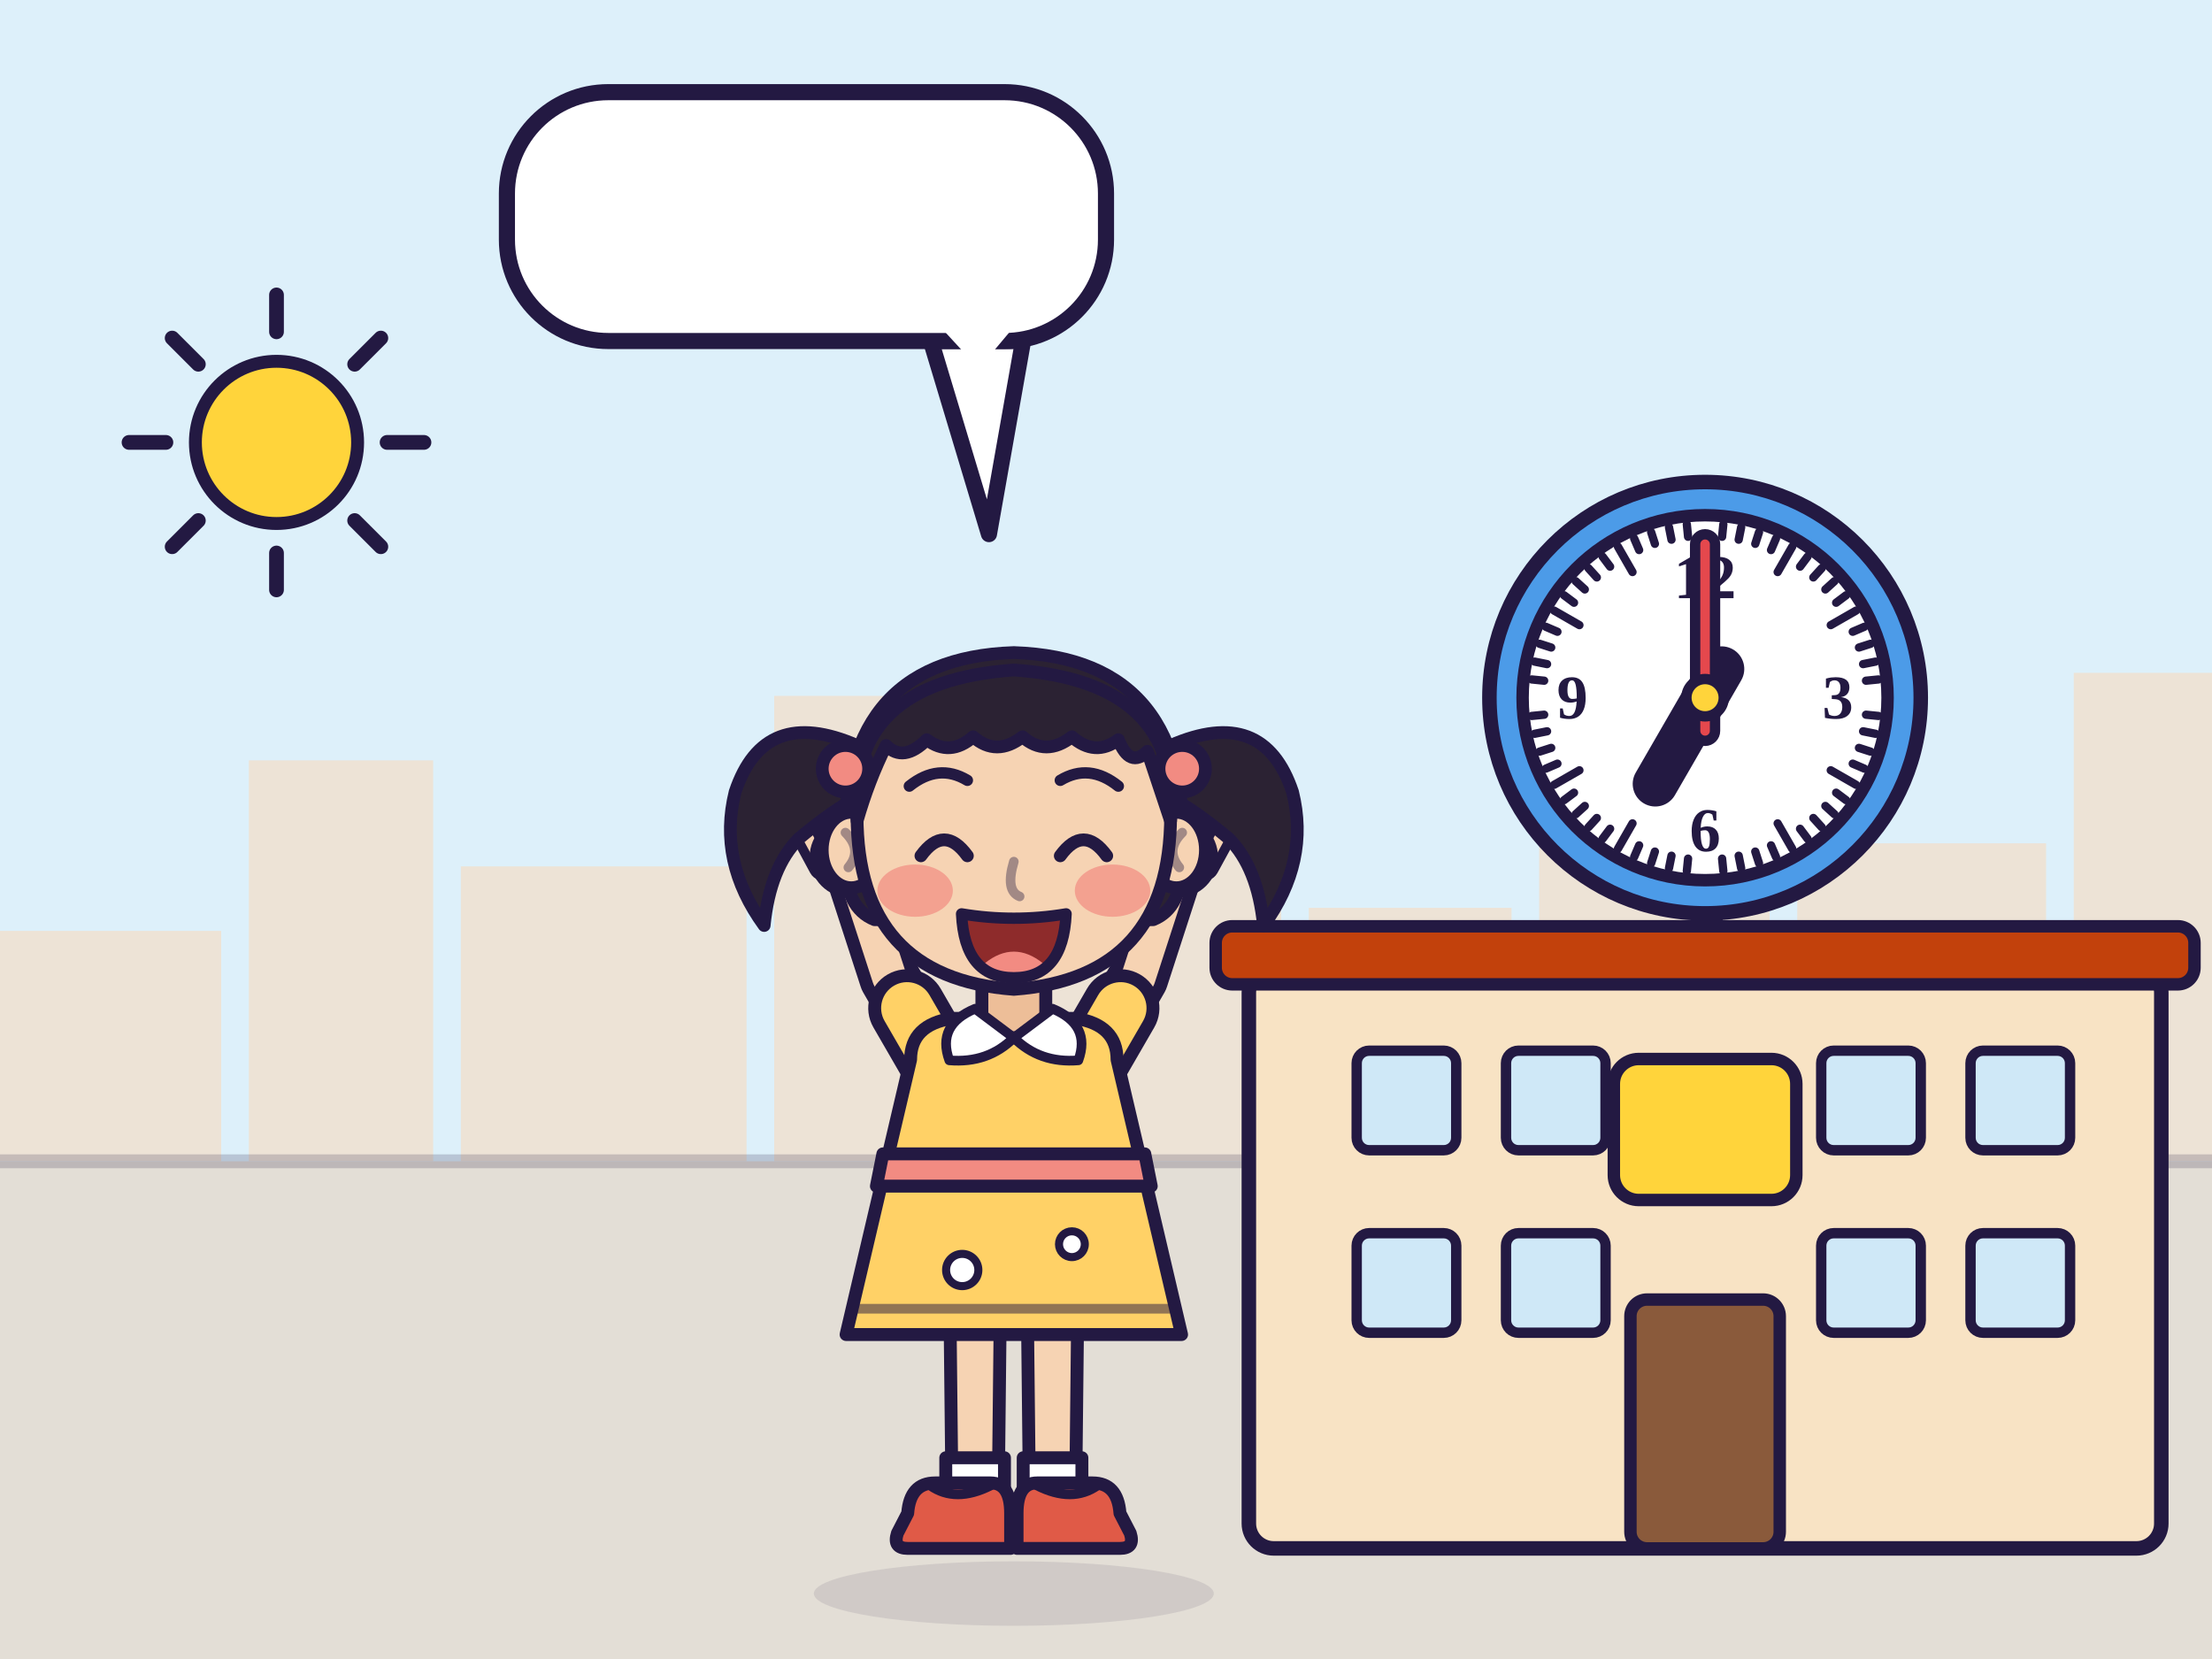
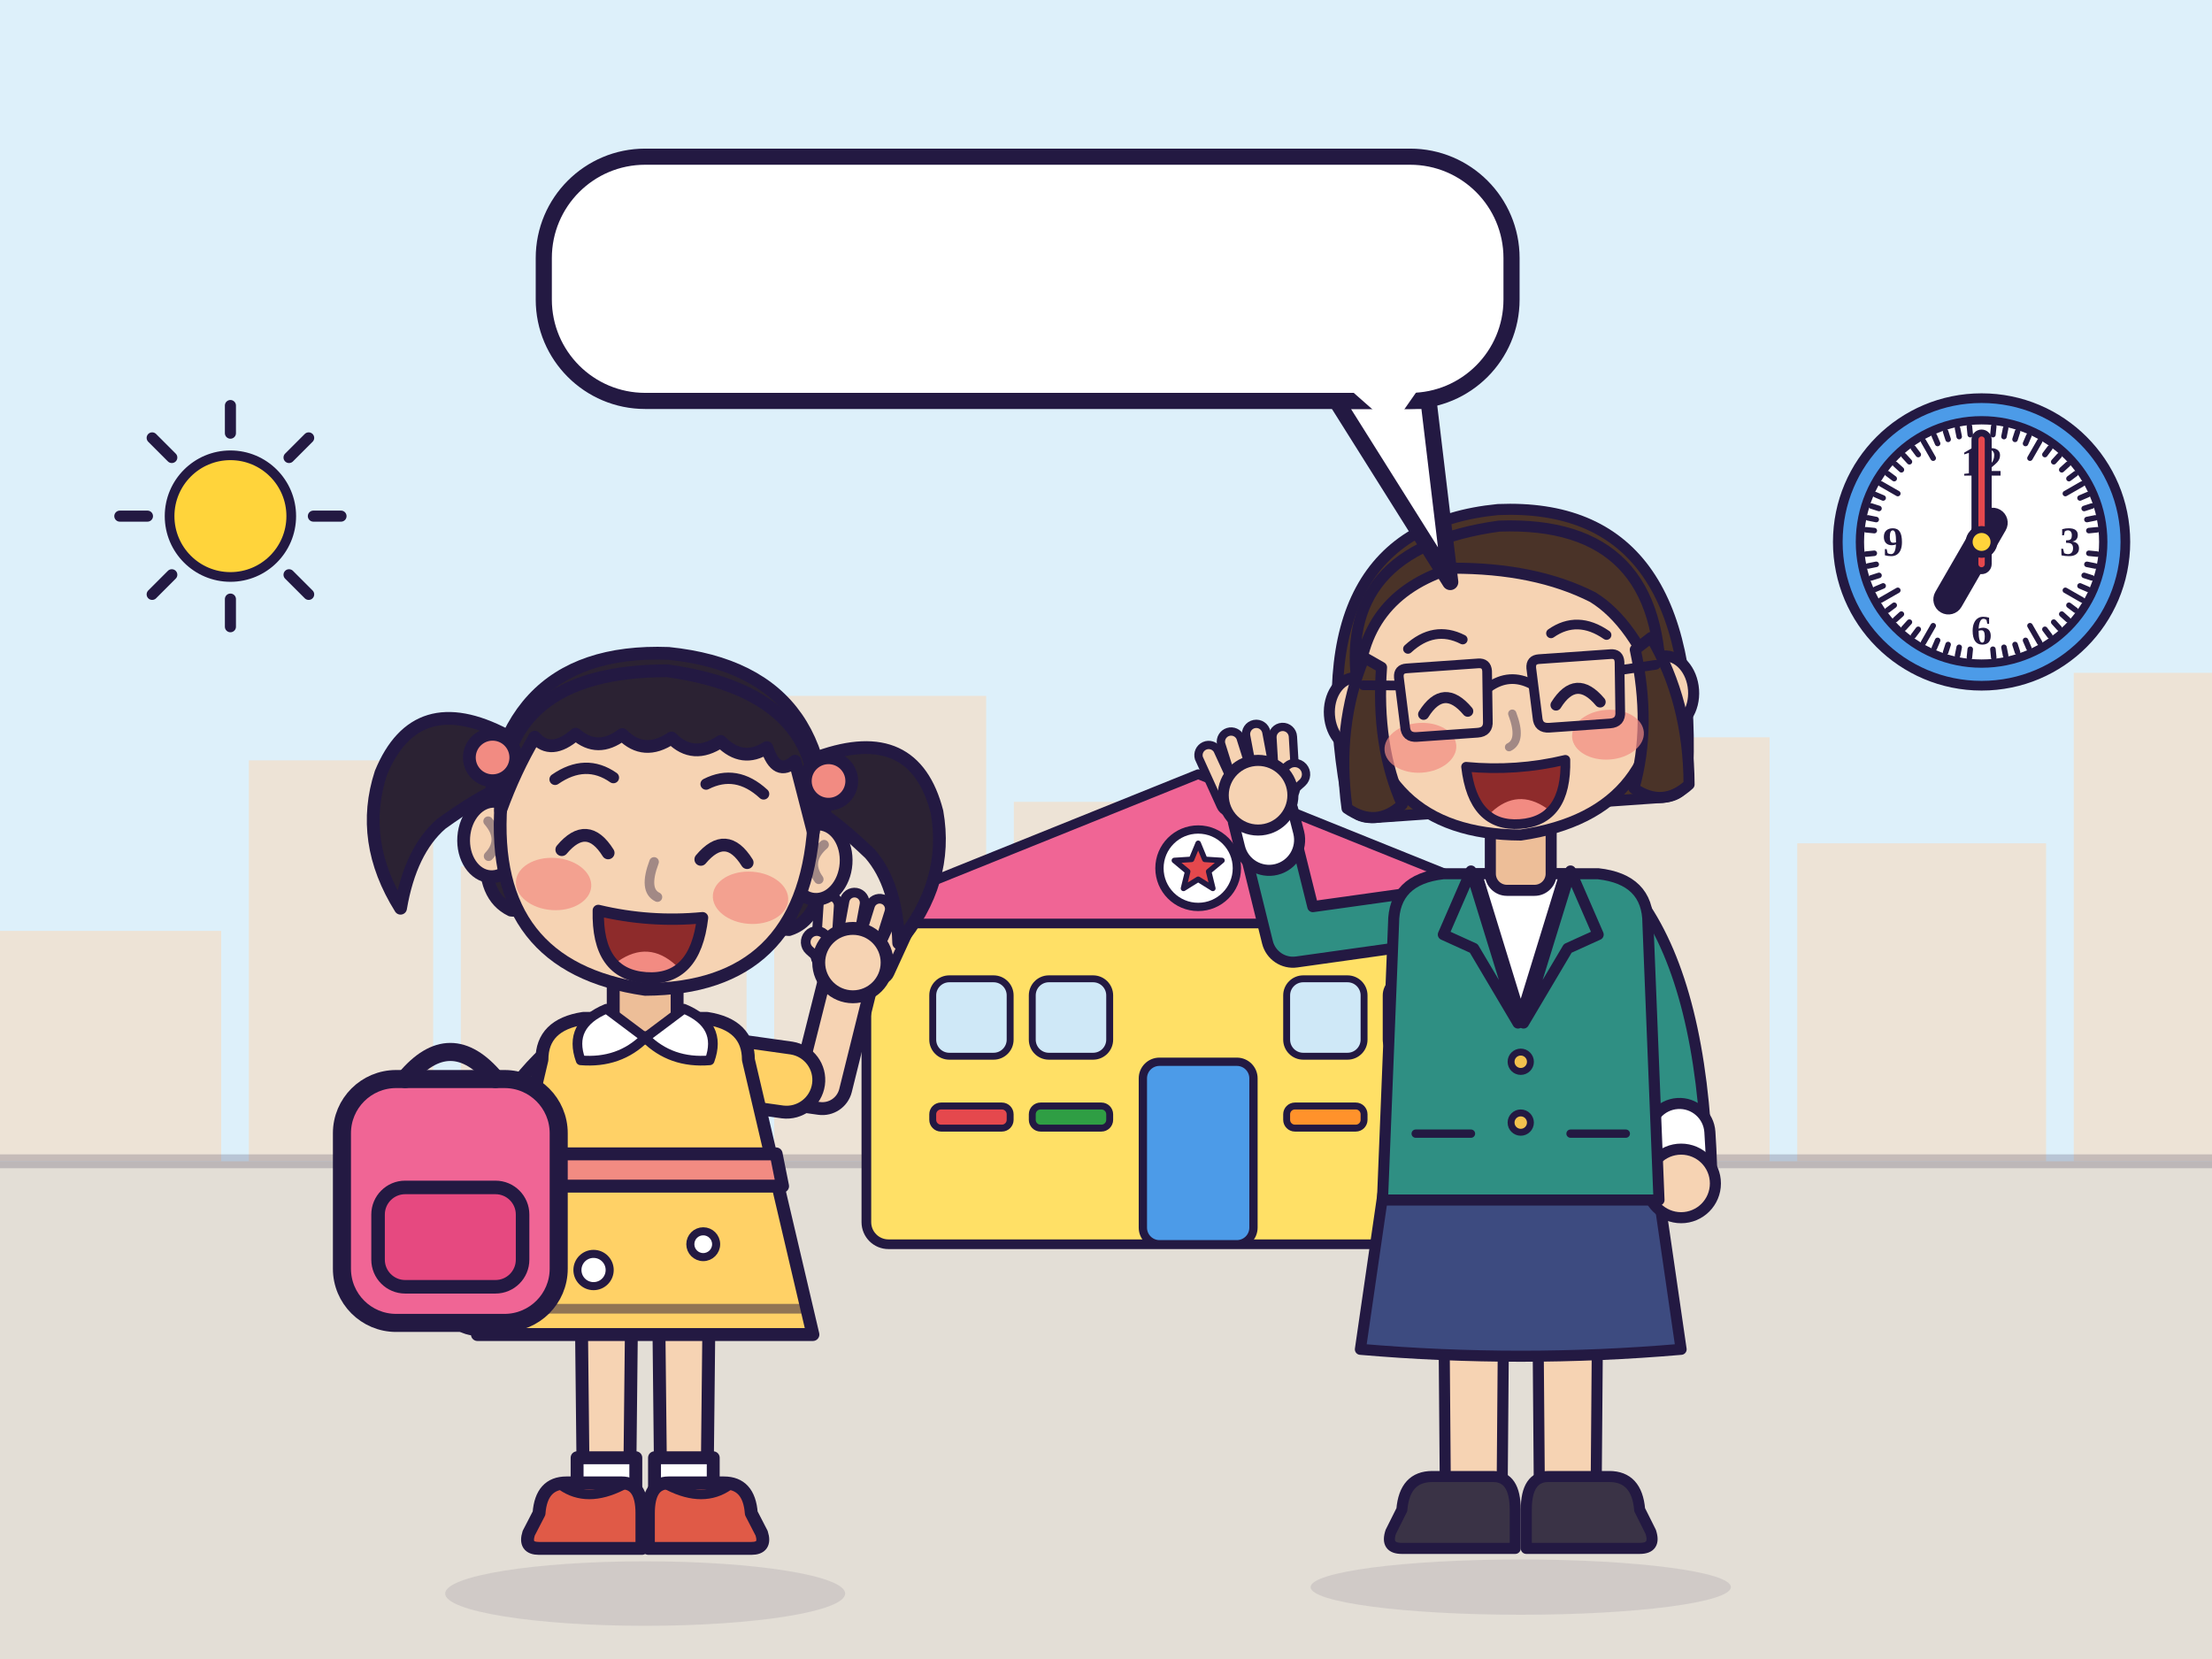
- <svg xmlns="http://www.w3.org/2000/svg" viewBox="0 0 480 360" role="img" aria-label="At 7 o'clock, the sun just up, Little Sister is the first to arrive at the still-empty school: &quot;我早！&quot;">
+ <svg xmlns="http://www.w3.org/2000/svg" viewBox="0 0 480 360" role="img" aria-label="Seven o’clock at the still-empty school gate; the teacher smiles at Little Sister, the first to arrive: &quot;你今天很早！&quot;">
  <g stroke="#231942" stroke-width="3.5" stroke-linejoin="round" stroke-linecap="round">
    <rect x="0" y="0" width="480" height="360" fill="#DDF0FA" stroke="none" />
    <rect x="0" y="202" width="48" height="50" fill="#EDE3D6" stroke="none" />
    <rect x="54" y="165" width="40" height="87" fill="#EDE3D6" stroke="none" />
    <rect x="100" y="188" width="62" height="64" fill="#EDE3D6" stroke="none" />
    <rect x="168" y="151" width="46" height="101" fill="#EDE3D6" stroke="none" />
    <rect x="220" y="174" width="58" height="78" fill="#EDE3D6" stroke="none" />
    <rect x="284" y="197" width="44" height="55" fill="#EDE3D6" stroke="none" />
    <rect x="334" y="160" width="50" height="92" fill="#EDE3D6" stroke="none" />
    <rect x="390" y="183" width="54" height="69" fill="#EDE3D6" stroke="none" />
    <rect x="450" y="146" width="30" height="106" fill="#EDE3D6" stroke="none" />
    <rect x="0" y="252" width="480" height="108" fill="#E3DED6" stroke="none" />
    <path d="M0 252L480 252" fill="none" stroke-width="3" opacity="0.2" />
-     <g transform="translate(370 336) scale(0.9 0.9)">
-       <g class="prop p-school">
-         <rect x="-2" y="-230" width="5" height="92" rx="2" fill="#868E96" stroke-width="2.5" />
-         <path d="M3-228L42-220L3-206Z" fill="#E5484D" stroke-width="2.5" />
-         <rect x="-110" y="-140" width="220" height="140" rx="6" fill="#F8E3C4" />
-         <rect x="-118" y="-150" width="236" height="14" rx="4" fill="#C2410C" stroke-width="3" />
-         <rect x="-84" y="-120" width="24" height="24" rx="3" fill="#CFE8F7" stroke-width="2.5" />
-         <rect x="-84" y="-76" width="24" height="24" rx="3" fill="#CFE8F7" stroke-width="2.5" />
-         <rect x="-48" y="-120" width="24" height="24" rx="3" fill="#CFE8F7" stroke-width="2.5" />
-         <rect x="-48" y="-76" width="24" height="24" rx="3" fill="#CFE8F7" stroke-width="2.5" />
-         <rect x="28" y="-120" width="24" height="24" rx="3" fill="#CFE8F7" stroke-width="2.5" />
-         <rect x="28" y="-76" width="24" height="24" rx="3" fill="#CFE8F7" stroke-width="2.5" />
-         <rect x="64" y="-120" width="24" height="24" rx="3" fill="#CFE8F7" stroke-width="2.5" />
-         <rect x="64" y="-76" width="24" height="24" rx="3" fill="#CFE8F7" stroke-width="2.5" />
-         <rect x="-18" y="-60" width="36" height="60" rx="4" fill="#8A5A3B" stroke-width="3" />
-         <rect x="-22" y="-118" width="44" height="34" rx="6" fill="#FFD43B" stroke-width="3" />
-       </g>
-     </g>
-     <g transform="translate(370 200) scale(0.9 0.9)">
-       <g class="prop p-clock target">
+     <g transform="translate(260 270) scale(0.6 0.6)">
+       <g class="prop p-school-small">
+         <rect x="-120" y="-120" width="240" height="120" rx="8" fill="#FFE066" />
+         <path d="M-134-116L0-170L134-116Z" fill="#F06595" />
+         <circle cx="0" cy="-136" r="14" fill="#FFFFFF" stroke-width="3" />
+         <path d="M0-145L2.4-139.2L8.6-138.8L3.8-134.8L5.3-128.7L0-132L-5.3-128.7L-3.8-134.8L-8.6-138.8L-2.4-139.2Z" fill="#E5484D" stroke-width="2" />
+         <rect x="-96" y="-96" width="28" height="28" rx="6" fill="#CFE8F7" stroke-width="2.5" />
+         <rect x="-60" y="-96" width="28" height="28" rx="6" fill="#CFE8F7" stroke-width="2.5" />
+         <rect x="32" y="-96" width="28" height="28" rx="6" fill="#CFE8F7" stroke-width="2.5" />
+         <rect x="68" y="-96" width="28" height="28" rx="6" fill="#CFE8F7" stroke-width="2.5" />
+         <rect x="-20" y="-66" width="40" height="66" rx="6" fill="#4C9BE8" stroke-width="3" />
+         <rect x="-96" y="-50" width="28" height="8" rx="3" fill="#E5484D" stroke-width="2.5" />
+         <rect x="-60" y="-50" width="28" height="8" rx="3" fill="#2F9E44" stroke-width="2.5" />
+         <rect x="32" y="-50" width="28" height="8" rx="3" fill="#FF922B" stroke-width="2.5" />
+         <rect x="68" y="-50" width="28" height="8" rx="3" fill="#9775FA" stroke-width="2.5" />
+       </g>
+     </g>
+     <g transform="translate(430 150) scale(0.6 0.6)">
+       <g class="prop p-clock">
        <circle cx="0" cy="-54" r="52" fill="#4C9BE8" />
        <circle cx="0" cy="-54" r="44" fill="#FFFFFF" stroke-width="3" />
        <path d="M4.1 -92.8L4.4 -95.8M8.1 -92.1L8.7 -95.1M12.1 -91.1L13 -93.9M15.9 -89.6L17.1 -92.4M17.5 -84.3L21 -90.4M22.9 -85.6L24.7 -88M26.1 -83L28.1 -85.2M29 -80.1L31.2 -82.1M31.6 -76.9L34 -78.7M30.3 -71.5L36.4 -75M35.6 -69.9L38.4 -71.1M37.1 -66.1L39.9 -67M38.1 -62.1L41.1 -62.7M38.8 -58.1L41.8 -58.4M38.8 -49.9L41.8 -49.6M38.1 -45.9L41.1 -45.3M37.1 -41.9L39.9 -41M35.6 -38.1L38.4 -36.9M30.3 -36.5L36.4 -33M31.6 -31.1L34 -29.3M29 -27.9L31.2 -25.9M26.1 -25L28.1 -22.8M22.9 -22.4L24.7 -20M17.5 -23.7L21 -17.6M15.9 -18.4L17.1 -15.6M12.1 -16.9L13 -14.1M8.1 -15.9L8.7 -12.9M4.1 -15.2L4.4 -12.2M-4.1 -15.2L-4.4 -12.2M-8.1 -15.9L-8.7 -12.9M-12.1 -16.9L-13 -14.1M-15.9 -18.4L-17.1 -15.6M-17.5 -23.7L-21 -17.6M-22.9 -22.4L-24.7 -20M-26.1 -25L-28.1 -22.8M-29 -27.9L-31.2 -25.9M-31.6 -31.1L-34 -29.3M-30.3 -36.5L-36.4 -33M-35.6 -38.1L-38.4 -36.9M-37.1 -41.9L-39.9 -41M-38.1 -45.9L-41.1 -45.3M-38.8 -49.9L-41.8 -49.6M-38.8 -58.1L-41.8 -58.4M-38.1 -62.1L-41.1 -62.7M-37.1 -66.1L-39.9 -67M-35.6 -69.9L-38.4 -71.1M-30.3 -71.5L-36.4 -75M-31.6 -76.9L-34 -78.7M-29 -80.1L-31.2 -82.1M-26.1 -83L-28.1 -85.2M-22.9 -85.6L-24.7 -88M-17.5 -84.3L-21 -90.4M-15.9 -89.6L-17.1 -92.4M-12.1 -91.1L-13 -93.9M-8.1 -92.1L-8.7 -95.1M-4.1 -92.8L-4.4 -95.8" fill="none" stroke-width="2" />
        <text x="0" y="-78" font-family="Baloo 2, Nunito, sans-serif" font-weight="800" font-size="15" text-anchor="middle" fill="#231942" stroke="none">12</text>
        <text x="32" y="-49" font-family="Baloo 2, Nunito, sans-serif" font-weight="800" font-size="15" text-anchor="middle" fill="#231942" stroke="none">3</text>
        <text x="0" y="-17" font-family="Baloo 2, Nunito, sans-serif" font-weight="800" font-size="15" text-anchor="middle" fill="#231942" stroke="none">6</text>
        <text x="-32" y="-49" font-family="Baloo 2, Nunito, sans-serif" font-weight="800" font-size="15" text-anchor="middle" fill="#231942" stroke="none">9</text>
        <g transform="translate(0 -54)">
          <g class="hand-h">
            <g transform="rotate(210)">
              <path d="M4.2 8L4.2-24A4.2 4.2 0 0 0-4.2-24L-4.2 8A4.2 4.2 0 0 0 4.2 8Z" fill="#231942" stroke-width="2.5" />
            </g>
          </g>
        </g>
        <g transform="translate(0 -54)">
          <g class="hand-m">
            <g transform="rotate(0)">
              <path d="M2.4 8L2.4-37A2.4 2.4 0 0 0-2.4-37L-2.4 8A2.4 2.4 0 0 0 2.4 8Z" fill="#E5484D" stroke-width="2.5" />
            </g>
          </g>
        </g>
        <circle cx="0" cy="-54" r="4.5" fill="#FFD43B" stroke-width="2.5" />
      </g>
    </g>
-     <g transform="translate(60 120) scale(0.8 0.8)">
+     <g transform="translate(50 130) scale(0.6 0.6)">
      <g class="prop p-sun">
        <path d="M30 -30L40 -30M21.2 -8.8L28.3 -1.7M0 0L0 10M-21.2 -8.8L-28.3 -1.7M-30 -30L-40 -30M-21.2 -51.2L-28.3 -58.3M0 -60L0 -70M21.2 -51.2L28.3 -58.3" fill="none" stroke-width="4" />
        <circle cx="0" cy="-30" r="22" fill="#FFD43B" />
      </g>
    </g>
-     <g transform="translate(220 336) scale(0.7 0.7)">
-       <g class="char c-1 ch-meimei act">
+     <g transform="translate(330 336) scale(-0.6 0.6)">
+       <g class="char c-1 ch-teacher">
+         <g transform="translate(-150 -432)">
+           <ellipse class="shadow" cx="150" cy="446" rx="76" ry="10" fill="#231942" stroke="none" opacity="0.1" />
+           <g class="figure" stroke="#231942" stroke-width="4" stroke-linejoin="round" stroke-linecap="round">
+             <g class="legs">
+               <path d="M121.8 296L144.2 296L143.2 420L122.8 420Z" fill="#F6D3B3" />
+               <path d="M155.8 296L178.2 296L177.2 420L156.8 420Z" fill="#F6D3B3" />
+               <path d="M148 418Q148 406 140 406L118 406Q108 406 107 418L103 426Q101 432 107 432L148 432Z" fill="#3A3346" />
+               <path d="M152 418Q152 406 160 406L182 406Q192 406 193 418L197 426Q199 432 193 432L152 432Z" fill="#3A3346" />
+               <path d="M101 298L199 298L208 360Q150 365 92 360Z" fill="#3D4B80" />
+             </g>
+             <g transform="translate(150 300)">
+               <g class="upper">
+                 <g transform="translate(-150 -300)">
+                   <g transform="translate(186 204)">
+                     <g class="arm-left act">
+                       <g transform="translate(-186 -204)">
+                         <path d="M184.7 213.4L231 219.9A9.5 9.5 0 0 0 241.6 212.8L252.4 169.1A9.5 9.5 0 0 0 234 164.6L225.2 199.9L187.3 194.6A9.5 9.5 0 0 0 184.7 213.4Z" fill="#2F8F83" />
+                         <path d="M251.7 178.4L253.9 169.5A11 11 0 0 0 232.6 164.2L230.3 173.1A11 11 0 0 0 251.7 178.4Z" fill="#FFFFFF" />
+                         <path d="M238.7 157.3L239.8 138.8A3.7 3.7 0 0 0 232.4 138.4L231.3 156.9A3.7 3.7 0 0 0 238.7 157.3Z" fill="#F6D3B3" stroke-width="3" />
+                         <path d="M245.3 159.4L249.3 138.2A3.7 3.7 0 0 0 242 136.8L238 158.1A3.7 3.7 0 0 0 245.3 159.4Z" fill="#F6D3B3" stroke-width="3" />
+                         <path d="M251.9 161.6L258.4 140.9A3.7 3.7 0 0 0 251.4 138.7L244.9 159.3A3.7 3.7 0 0 0 251.9 161.6Z" fill="#F6D3B3" stroke-width="3" />
+                         <path d="M258.5 163.6L266.4 146.2A3.7 3.7 0 0 0 259.7 143.2L251.7 160.6A3.7 3.7 0 0 0 258.5 163.6Z" fill="#F6D3B3" stroke-width="3" />
+                         <path d="M246.9 160.2L234.5 149A4.1 4.1 0 0 0 229 155.1L241.4 166.2A4.1 4.1 0 0 0 246.9 160.2Z" fill="#F6D3B3" stroke-width="3" />
+                         <circle class="hand" cx="245" cy="159.6" r="12.6" fill="#F6D3B3" />
+                       </g>
+                     </g>
+                   </g>
+                   <g transform="translate(114 204)">
+                     <g class="arm-right">
+                       <g transform="translate(-114 -204)">
+                         <path d="M106.2 198.6Q84.6 229.7 82.5 293.7A9.5 9.5 0 0 0 101.5 294.3Q103.4 235.9 121.8 209.4A9.5 9.5 0 0 0 106.2 198.6Z" fill="#2F8F83" />
+                         <path d="M81.6 281.4Q81.2 287.3 81 293.6A11 11 0 0 0 103 294.4Q103.2 288.4 103.6 282.8A11 11 0 0 0 81.6 281.4Z" fill="#FFFFFF" />
+                         <circle class="hand" cx="92" cy="300" r="12.4" fill="#F6D3B3" />
+                       </g>
+                     </g>
+                   </g>
+                   <g class="body">
+                     <path d="M104 206Q104 190 122 188L178 188Q196 190 196 206L200 306L100 306Z" fill="#2F8F83" />
+                     <path d="M134 188L166 188L150 240Z" fill="#FFFFFF" />
+                     <g class="neck">
+                       <rect x="139" y="166" width="22" height="28" rx="6" fill="#EDBE98" />
+                     </g>
+                     <path d="M132 187L122 210L133 215L149 242Z" fill="#2F8F83" />
+                     <path d="M168 187L178 210L167 215L151 242Z" fill="#2F8F83" />
+                     <g class="buttons">
+                       <circle cx="150" cy="256" r="3.5" fill="#F2C14E" stroke-width="2.5" />
+                       <circle cx="150" cy="278" r="3.5" fill="#F2C14E" stroke-width="2.5" />
+                     </g>
+                     <path d="M112 282L132 282M168 282L188 282" fill="none" stroke-width="3" />
+                   </g>
+                   <g transform="translate(150 174) rotate(4)">
+                     <g class="head">
+                       <g transform="translate(-150 -174)">
+                         <g transform="translate(150 120) scale(1)" stroke-width="4">
+                           <g class="hair-back">
+                             <path d="M-62 34Q-72-62 0-64Q72-62 62 34Q62 44 52 44L-52 44Q-62 44-62 34Z" fill="#4A3328" />
+                           </g>
+                           <g class="ears">
+                             <ellipse cx="-56" cy="6" rx="10" ry="13" fill="#F6D3B3" />
+                             <ellipse cx="56" cy="6" rx="10" ry="13" fill="#F6D3B3" />
+                             <path d="M-58 0Q-52 6-57 12" fill="none" stroke-width="3" opacity="0.4" />
+                             <path d="M58 0Q52 6 57 12" fill="none" stroke-width="3" opacity="0.4" />
+                           </g>
+                           <path class="face" d="M-54-6Q-54-52 0-52Q54-52 54-6Q54 50 0 54Q-54 50-54-6Z" fill="#F6D3B3" />
+                           <g class="hair">
+                             <path d="M-54 6Q-60-56 0-58Q60-54 55-2Q52-36 18-44Q-12-42-32-30Q-46-20-54 6Z" fill="#4A3328" />
+                             <path d="M-52-14Q-64 10-62 40Q-52 48-42 40Q-50 18-46-10Z" fill="#4A3328" />
+                             <path d="M52-14Q64 10 62 40Q52 48 42 40Q50 18 46-10Z" fill="#4A3328" />
+                           </g>
+                           <g class="cheeks">
+                             <ellipse cx="-34" cy="20" rx="13" ry="9" fill="#F28B82" stroke="none" opacity="0.7" />
+                             <ellipse cx="34" cy="20" rx="13" ry="9" fill="#F28B82" stroke="none" opacity="0.7" />
+                           </g>
+                           <g class="brows">
+                             <path d="M-36-16Q-26-24-16-18M16-18Q26-24 36-16" fill="none" stroke-width="3.5" />
+                           </g>
+                           <g transform="translate(0 4)">
+                             <g class="eyes">
+                               <g transform="translate(0 -4)">
+                                 <path d="M-32 8Q-24-3-16 8M16 8Q24-3 32 8" fill="none" stroke-width="4" />
+                               </g>
+                             </g>
+                           </g>
+                           <g class="nose">
+                             <path d="M0 10Q-3 20 2 22" fill="none" stroke-width="3" opacity="0.4" />
+                           </g>
+                           <g class="mouth">
+                             <path d="M-18 28Q0 31 18 28Q17 50 0 50Q-17 50-18 28Z" fill="#8E2B2B" stroke="none" />
+                             <path d="M-10 45Q0 37 10 45Q6 50 0 50Q-6 50-10 45Z" fill="#F28B82" stroke="none" />
+                             <path d="M-18 28Q0 31 18 28Q17 50 0 50Q-17 50-18 28Z" fill="none" stroke-width="3.5" />
+                           </g>
+                           <g class="glasses">
+                             <path d="M-40-6Q-40-9-37-9L-11-9Q-8-9-8-6L-9 12Q-9 16-13 16L-35 16Q-39 16-39 12Z" fill="none" stroke-width="3.5" />
+                             <path d="M40-6Q40-9 37-9L11-9Q8-9 8-6L9 12Q9 16 13 16L35 16Q39 16 39 12Z" fill="none" stroke-width="3.5" />
+                             <path d="M-8 0Q0-5 8 0" fill="none" stroke-width="3.5" />
+                             <path d="M-40-3L-53-4M40-3L53-4" fill="none" stroke-width="3.5" />
+                           </g>
+                         </g>
+                       </g>
+                     </g>
+                   </g>
+                 </g>
+               </g>
+             </g>
+           </g>
+         </g>
+       </g>
+     </g>
+     <g transform="translate(140 336) scale(0.7 0.7)">
+       <g class="char c-2 ch-meimei">
        <g transform="translate(-150 -432)">
          <ellipse class="shadow" cx="150" cy="446" rx="62" ry="10" fill="#231942" stroke="none" opacity="0.1" />
          <g class="figure" stroke="#231942" stroke-width="4" stroke-linejoin="round" stroke-linecap="round">
            <g class="legs">
              <path d="M129.9 329.7L146.1 329.7L145.1 422.6L130.9 422.6Z" fill="#F6D3B3" />
              <path d="M128.9 403.9L147.1 403.9L147.1 422.6L128.9 422.6Z" fill="#FFFFFF" />
              <path d="M153.9 329.7L170.1 329.7L169.1 422.6L154.9 422.6Z" fill="#F6D3B3" />
              <path d="M152.9 403.9L171.1 403.9L171.1 422.6L152.9 422.6Z" fill="#FFFFFF" />
              <path d="M149 421.1Q149 411.7 142.8 411.7L125.6 411.7Q117.8 411.7 117.1 421.1L113.9 427.3Q112.4 432 117.1 432L149 432Z" fill="#E05A47" />
              <path d="M124.1 412.5Q131.9 418 142.8 412.5" fill="none" stroke-width="3" />
              <path d="M151 421.1Q151 411.7 157.2 411.7L174.4 411.7Q182.2 411.7 182.9 421.1L186.1 427.3Q187.6 432 182.9 432L151 432Z" fill="#E05A47" />
              <path d="M175.9 412.5Q168.1 418 157.2 412.5" fill="none" stroke-width="3" />
            </g>
            <g transform="translate(150 333.7)">
              <g class="upper">
                <g transform="translate(-150 -333.7)">
                  <g transform="translate(172 283.7)">
                    <g class="arm-left">
                      <g transform="translate(-172 -283.7)">
-                         <path d="M178.4 287.4L195 258.6A7.4 7.4 0 0 0 195.6 257.2L205.5 226.7A7.4 7.4 0 0 0 191.5 222.2L181.9 251.9L165.6 280A7.4 7.4 0 0 0 178.4 287.4Z" fill="#F6D3B3" />
-                         <path d="M180.7 288.7L191.8 269.5A10 10 0 0 0 174.4 259.5L163.3 278.7A10 10 0 0 0 180.7 288.7Z" fill="#FFD166" />
-                         <path d="M195.5 215.4L197.5 200A3.1 3.1 0 0 0 191.4 199.2L189.3 214.6A3.1 3.1 0 0 0 195.5 215.4Z" fill="#F6D3B3" stroke-width="3" />
-                         <path d="M201 217.6L205.5 200A3.1 3.1 0 0 0 199.5 198.4L194.9 216.1A3.1 3.1 0 0 0 201 217.6Z" fill="#F6D3B3" stroke-width="3" />
-                         <path d="M206.4 219.8L213.1 202.8A3.1 3.1 0 0 0 207.3 200.6L200.6 217.5A3.1 3.1 0 0 0 206.4 219.8Z" fill="#F6D3B3" stroke-width="3" />
-                         <path d="M211.8 221.9L219.5 207.8A3.1 3.1 0 0 0 214 204.8L206.3 218.9A3.1 3.1 0 0 0 211.8 221.9Z" fill="#F6D3B3" stroke-width="3" />
-                         <path d="M202.2 218.3L192.4 208.2A3.4 3.4 0 0 0 187.5 213L197.3 223.1A3.4 3.4 0 0 0 202.2 218.3Z" fill="#F6D3B3" stroke-width="3" />
-                         <circle class="hand" cx="200.7" cy="217.7" r="10.6" fill="#F6D3B3" />
+                         <path d="M171 291L203.9 295.6A7.4 7.4 0 0 0 212.1 290.1L219.8 259.1A7.4 7.4 0 0 0 205.6 255.5L199.4 280.1L173 276.4A7.4 7.4 0 0 0 171 291Z" fill="#F6D3B3" />
+                         <path d="M170.6 293.6L192.6 296.7A10 10 0 0 0 195.4 276.9L173.4 273.8A10 10 0 0 0 170.6 293.6Z" fill="#FFD166" />
+                         <path d="M209 248.5L210 232.9A3.1 3.1 0 0 0 203.8 232.6L202.8 248.1A3.1 3.1 0 0 0 209 248.5Z" fill="#F6D3B3" stroke-width="3" />
+                         <path d="M214.7 250.3L218 232.4A3.1 3.1 0 0 0 211.8 231.3L208.5 249.2A3.1 3.1 0 0 0 214.7 250.3Z" fill="#F6D3B3" stroke-width="3" />
+                         <path d="M220.2 252.1L225.7 234.7A3.1 3.1 0 0 0 219.7 232.8L214.3 250.2A3.1 3.1 0 0 0 220.2 252.1Z" fill="#F6D3B3" stroke-width="3" />
+                         <path d="M225.7 253.8L232.4 239.2A3.1 3.1 0 0 0 226.7 236.6L220 251.3A3.1 3.1 0 0 0 225.7 253.8Z" fill="#F6D3B3" stroke-width="3" />
+                         <path d="M215.9 250.9L205.5 241.5A3.4 3.4 0 0 0 200.9 246.6L211.4 256A3.4 3.4 0 0 0 215.9 250.9Z" fill="#F6D3B3" stroke-width="3" />
+                         <circle class="hand" cx="214.4" cy="250.4" r="10.6" fill="#F6D3B3" />
                      </g>
                    </g>
                  </g>
                  <g transform="translate(128 283.7)">
                    <g class="arm-right">
                      <g transform="translate(-128 -283.7)">
-                         <path d="M134.4 280L118.1 251.9L108.5 222.2A7.4 7.4 0 0 0 94.5 226.7L104.4 257.2A7.4 7.4 0 0 0 105 258.6L121.6 287.4A7.4 7.4 0 0 0 134.4 280Z" fill="#F6D3B3" />
-                         <path d="M136.7 278.7L125.6 259.5A10 10 0 0 0 108.2 269.5L119.3 288.7A10 10 0 0 0 136.7 278.7Z" fill="#FFD166" />
-                         <path d="M93.7 218.9L86.3 205.2A3.1 3.1 0 0 0 80.8 208.2L88.2 221.9A3.1 3.1 0 0 0 93.7 218.9Z" fill="#F6D3B3" stroke-width="3" />
-                         <path d="M99.4 217.5L92.7 200.6A3.1 3.1 0 0 0 86.9 202.8L93.6 219.8A3.1 3.1 0 0 0 99.4 217.5Z" fill="#F6D3B3" stroke-width="3" />
-                         <path d="M105.1 216.1L100.5 198.4A3.1 3.1 0 0 0 94.5 200L99 217.6A3.1 3.1 0 0 0 105.1 216.1Z" fill="#F6D3B3" stroke-width="3" />
-                         <path d="M110.7 214.6L108.6 198.6A3.1 3.1 0 0 0 102.4 199.5L104.5 215.4A3.1 3.1 0 0 0 110.7 214.6Z" fill="#F6D3B3" stroke-width="3" />
-                         <path d="M102.7 223.1L112.5 213A3.4 3.4 0 0 0 107.6 208.2L97.8 218.3A3.4 3.4 0 0 0 102.7 223.1Z" fill="#F6D3B3" stroke-width="3" />
-                         <circle class="hand" cx="99.3" cy="217.7" r="10.6" fill="#F6D3B3" />
+                         <path d="M123.2 278.1Q97.1 300.4 90.7 346.7A7.4 7.4 0 0 0 105.3 348.7Q110.9 308 132.8 289.3A7.4 7.4 0 0 0 123.2 278.1Z" fill="#F6D3B3" />
+                         <path d="M121.5 276.1Q112.2 284.1 105.3 295A10 10 0 0 0 122.2 305.6Q127.5 297.3 134.5 291.3A10 10 0 0 0 121.5 276.1Z" fill="#FFD166" />
+                         <circle class="hand" cx="98" cy="353.7" r="10.4" fill="#F6D3B3" />
                      </g>
                    </g>
                  </g>
                  <g class="body">
                    <path d="M118 280.5Q118 269.7 130.8 267.7L169.2 267.7Q182 269.7 182 280.5L202 365.7L98 365.7Z" fill="#FFD166" />
                    <path d="M109.4 309.7L190.6 309.7L192.6 319.7L107.4 319.7Z" fill="#F28B82" />
                    <g class="neck">
                      <rect x="140.1" y="250.7" width="19.8" height="23" rx="6" fill="#EDBE98" />
                    </g>
                    <path d="M138 264.7Q126 269.7 130 280.7Q142 281.7 150 273.7Z" fill="#FFFFFF" stroke-width="3" />
                    <path d="M162 264.7Q174 269.7 170 280.7Q158 281.7 150 273.7Z" fill="#FFFFFF" stroke-width="3" />
                    <circle cx="134" cy="345.7" r="5" fill="#FFFFFF" stroke-width="2.5" />
                    <circle cx="168" cy="337.7" r="4" fill="#FFFFFF" stroke-width="2.5" />
                    <path d="M101.6 357.7L198.4 357.7" fill="none" stroke-width="3" opacity="0.5" />
                  </g>
-                   <g transform="translate(150 258.7)">
+                   <g transform="translate(150 258.7) rotate(4)">
                    <g class="head">
                      <g transform="translate(-150 -258.7)">
                        <g transform="translate(150 210.1) scale(0.9)" stroke-width="4.4">
                          <g class="hair-back">
                            <path d="M-54-30Q-86-44-96-14Q-102 10-86 32Q-84 12-74 2Q-62-8-54-12Z" fill="#2B2233" />
                            <path d="M54-30Q86-44 96-14Q102 10 86 32Q84 12 74 2Q62-8 54-12Z" fill="#2B2233" />
                            <path d="M-58 10Q-62-60 0-62Q62-60 58 10Q58 26 48 30L-48 30Q-58 26-58 10Z" fill="#2B2233" />
                          </g>
                          <g class="ears">
                            <ellipse cx="-56" cy="6" rx="10" ry="13" fill="#F6D3B3" />
                            <ellipse cx="56" cy="6" rx="10" ry="13" fill="#F6D3B3" />
                            <path d="M-58 0Q-52 6-57 12" fill="none" stroke-width="3.3" opacity="0.4" />
                            <path d="M58 0Q52 6 57 12" fill="none" stroke-width="3.3" opacity="0.4" />
                          </g>
                          <path class="face" d="M-54-6Q-54-52 0-52Q54-52 54-6Q54 50 0 54Q-54 50-54-6Z" fill="#F6D3B3" />
                          <g class="hair">
                            <path d="M-54-4Q-58-52 0-56Q58-52 54-4Q50-16 46-28Q40-22 36-32Q28-26 20-33Q11-26 3-33Q-6-26-14-33Q-22-26-30-32Q-38-24-44-30Q-50-18-54-4Z" fill="#2B2233" />
                            <circle cx="-58" cy="-22" r="8" fill="#F28B82" />
                            <circle cx="58" cy="-22" r="8" fill="#F28B82" />
                          </g>
                          <g class="cheeks">
                            <ellipse cx="-34" cy="20" rx="13" ry="9" fill="#F28B82" stroke="none" opacity="0.7" />
                            <ellipse cx="34" cy="20" rx="13" ry="9" fill="#F28B82" stroke="none" opacity="0.7" />
                          </g>
                          <g class="brows">
                            <path d="M-36-16Q-26-24-16-18M16-18Q26-24 36-16" fill="none" stroke-width="3.9" />
                          </g>
                          <g transform="translate(0 4)">
                            <g class="eyes">
                              <g transform="translate(0 -4)">
                                <path d="M-32 8Q-24-3-16 8M16 8Q24-3 32 8" fill="none" stroke-width="4.4" />
                              </g>
                            </g>
                          </g>
                          <g class="nose">
                            <path d="M0 10Q-3 20 2 22" fill="none" stroke-width="3.3" opacity="0.4" />
                          </g>
                          <g class="mouth">
                            <path d="M-18 28Q0 31 18 28Q17 50 0 50Q-17 50-18 28Z" fill="#8E2B2B" stroke="none" />
                            <path d="M-10 45Q0 37 10 45Q6 50 0 50Q-6 50-10 45Z" fill="#F28B82" stroke="none" />
                            <path d="M-18 28Q0 31 18 28Q17 50 0 50Q-17 50-18 28Z" fill="none" stroke-width="3.9" />
                          </g>
                        </g>
                      </g>
                    </g>
                  </g>
+                   <g transform="translate(89.6 362.1) scale(1.4 1.4)">
+                     <g class="prop p-schoolbag">
+                       <rect x="-24" y="-54" width="48" height="54" rx="12" fill="#F06595" />
+                       <rect x="-16" y="-30" width="32" height="22" rx="6" fill="#E64980" stroke-width="3" />
+                       <path d="M-10-54Q0-66 10-54" fill="none" stroke-width="4" />
+                     </g>
+                   </g>
                </g>
              </g>
            </g>
          </g>
        </g>
      </g>
    </g>
-     <g transform="translate(214.6 115.9)">
-       <g class="bubble b-1 has-text">
-         <g transform="translate(-214.6 -115.9)">
-           <path d="M202 74L214.6 115.9L222 74Z" fill="#FFFFFF" />
-           <rect x="110" y="20" width="130" height="54" rx="22" fill="#FFFFFF" />
-           <path d="M203.2 70L212.4 80L220.8 70Z" fill="#FFFFFF" stroke="none" />
+     <g transform="translate(314.7 126.3)">
+       <g class="bubble b-1 has-text line-0">
+         <g transform="translate(-314.7 -126.3)">
+           <path d="M290 87L314.7 126.3L310 87Z" fill="#FFFFFF" />
+           <rect x="118" y="34" width="210" height="53" rx="22" fill="#FFFFFF" />
+           <path d="M291.2 83L302.1 92.6L308.8 83Z" fill="#FFFFFF" stroke="none" />
        </g>
      </g>
    </g>
  </g>
</svg>
